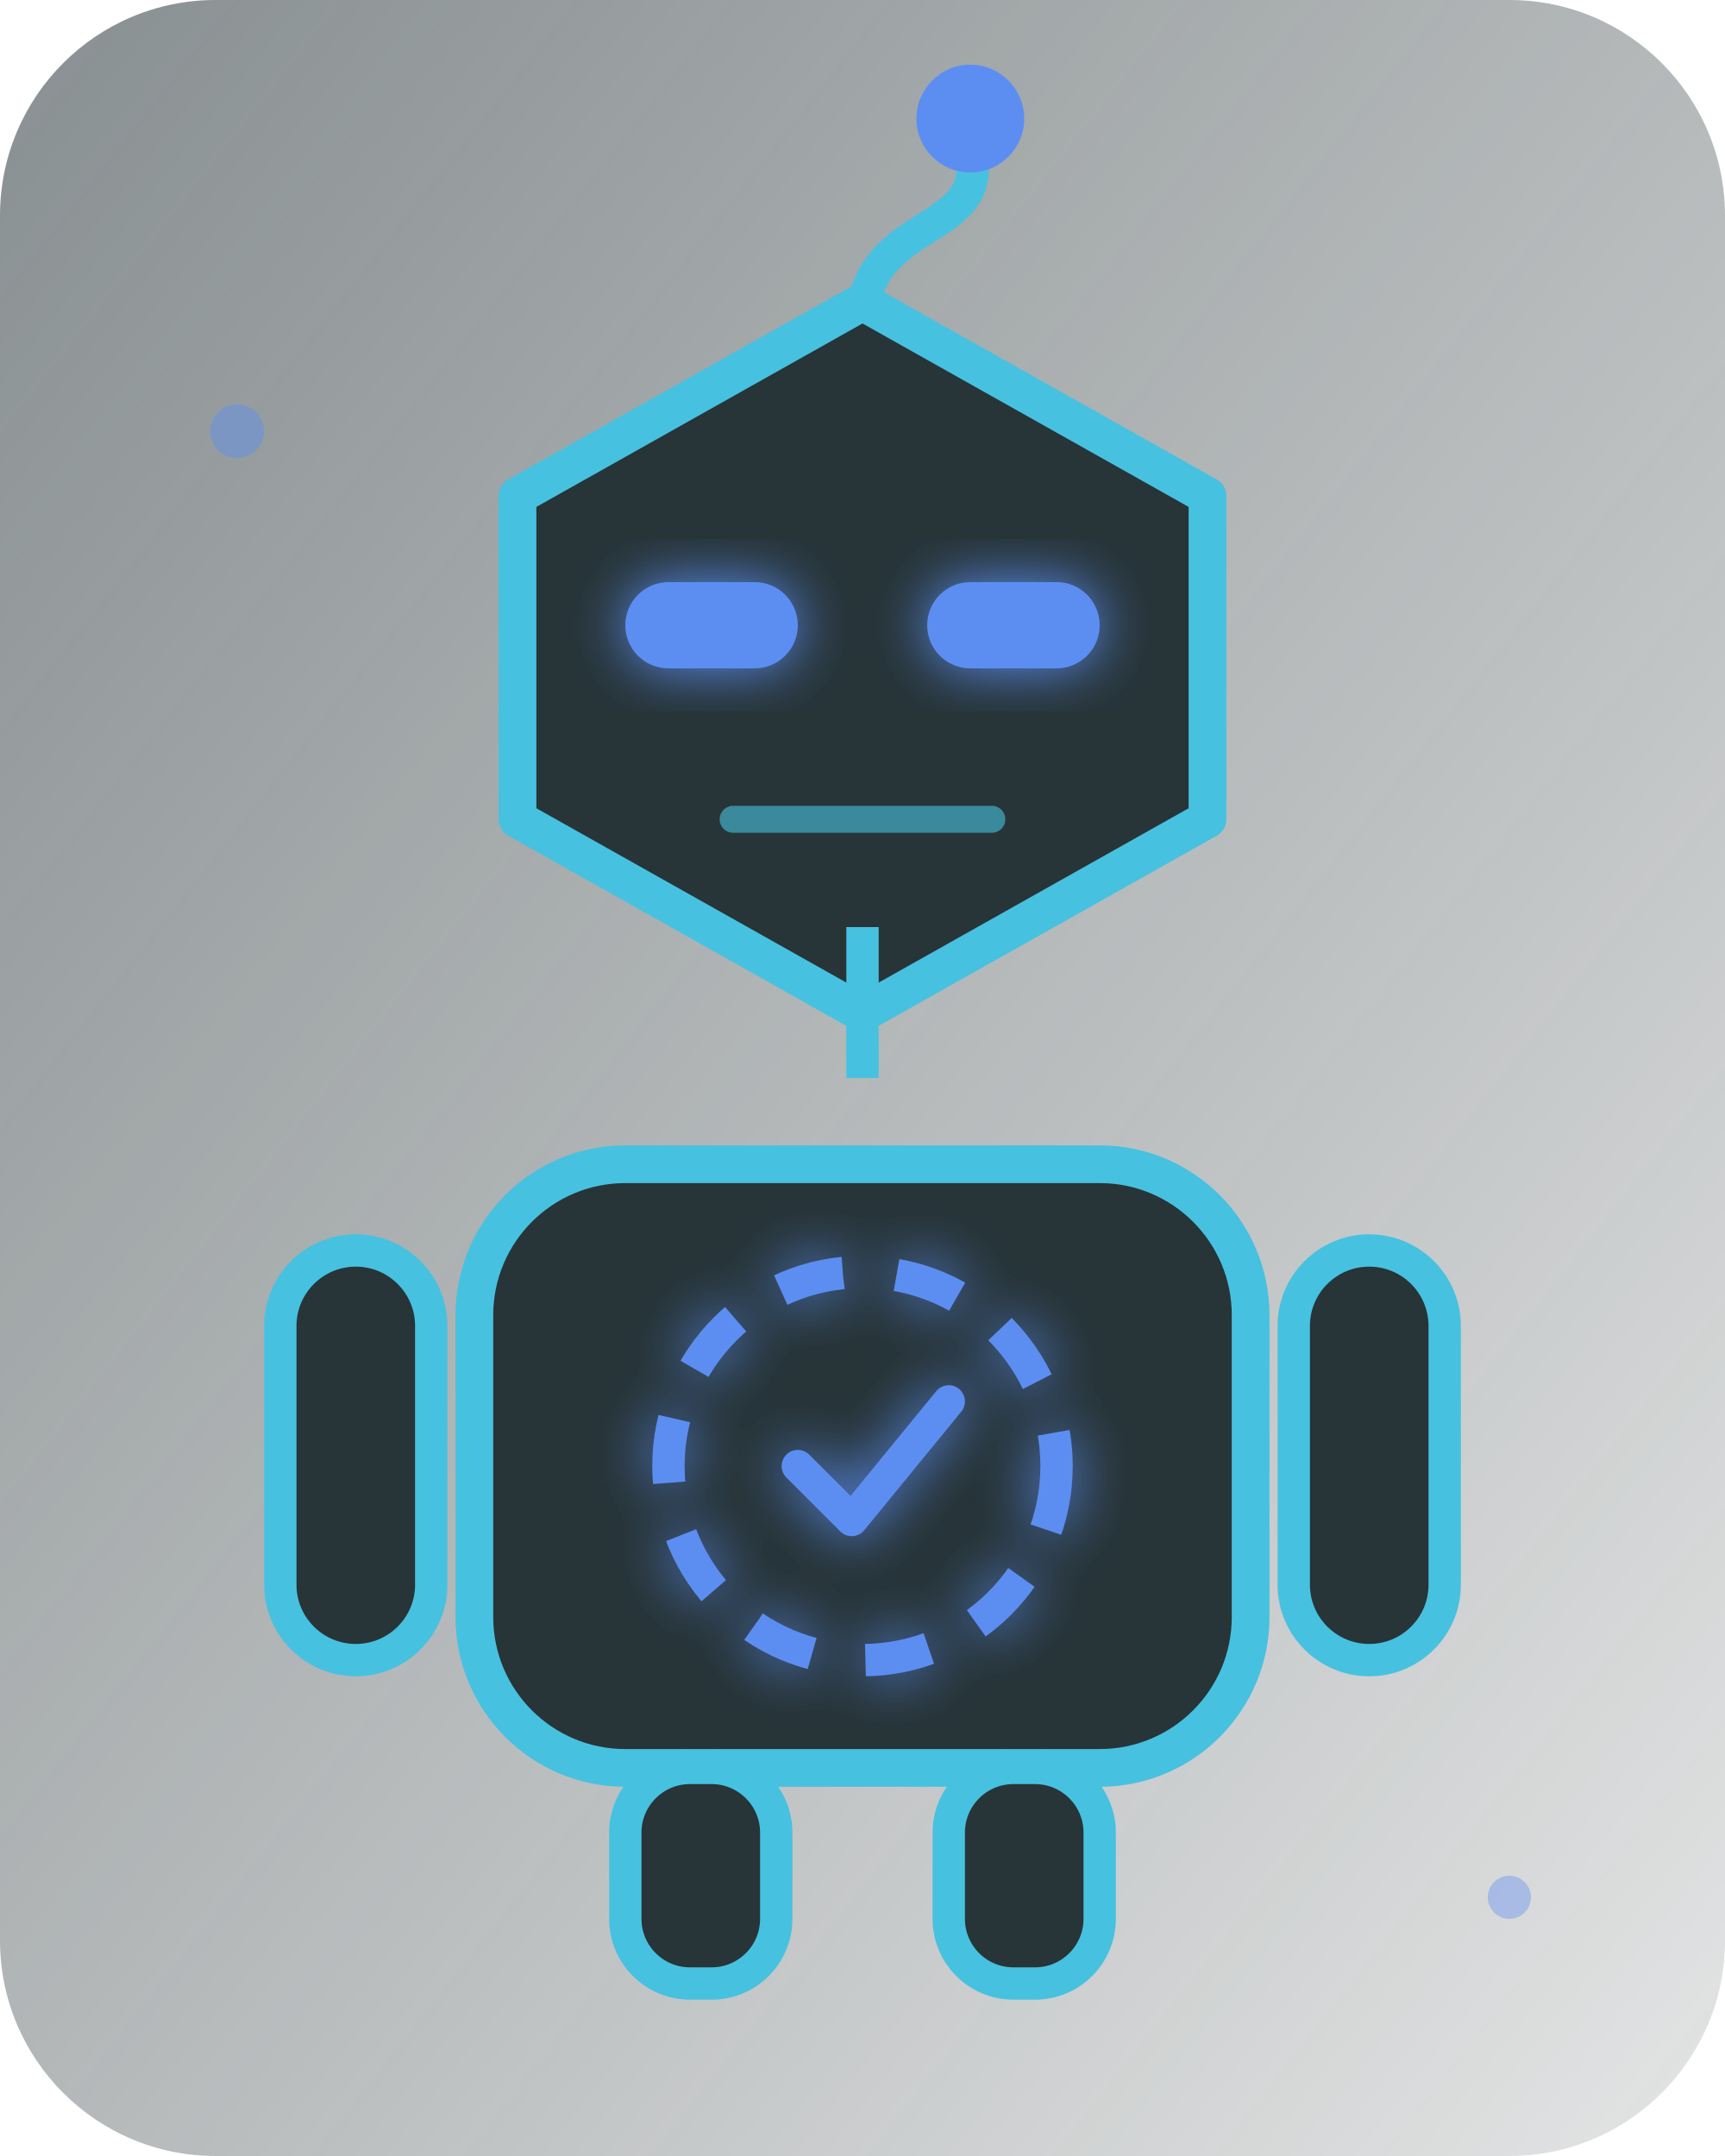
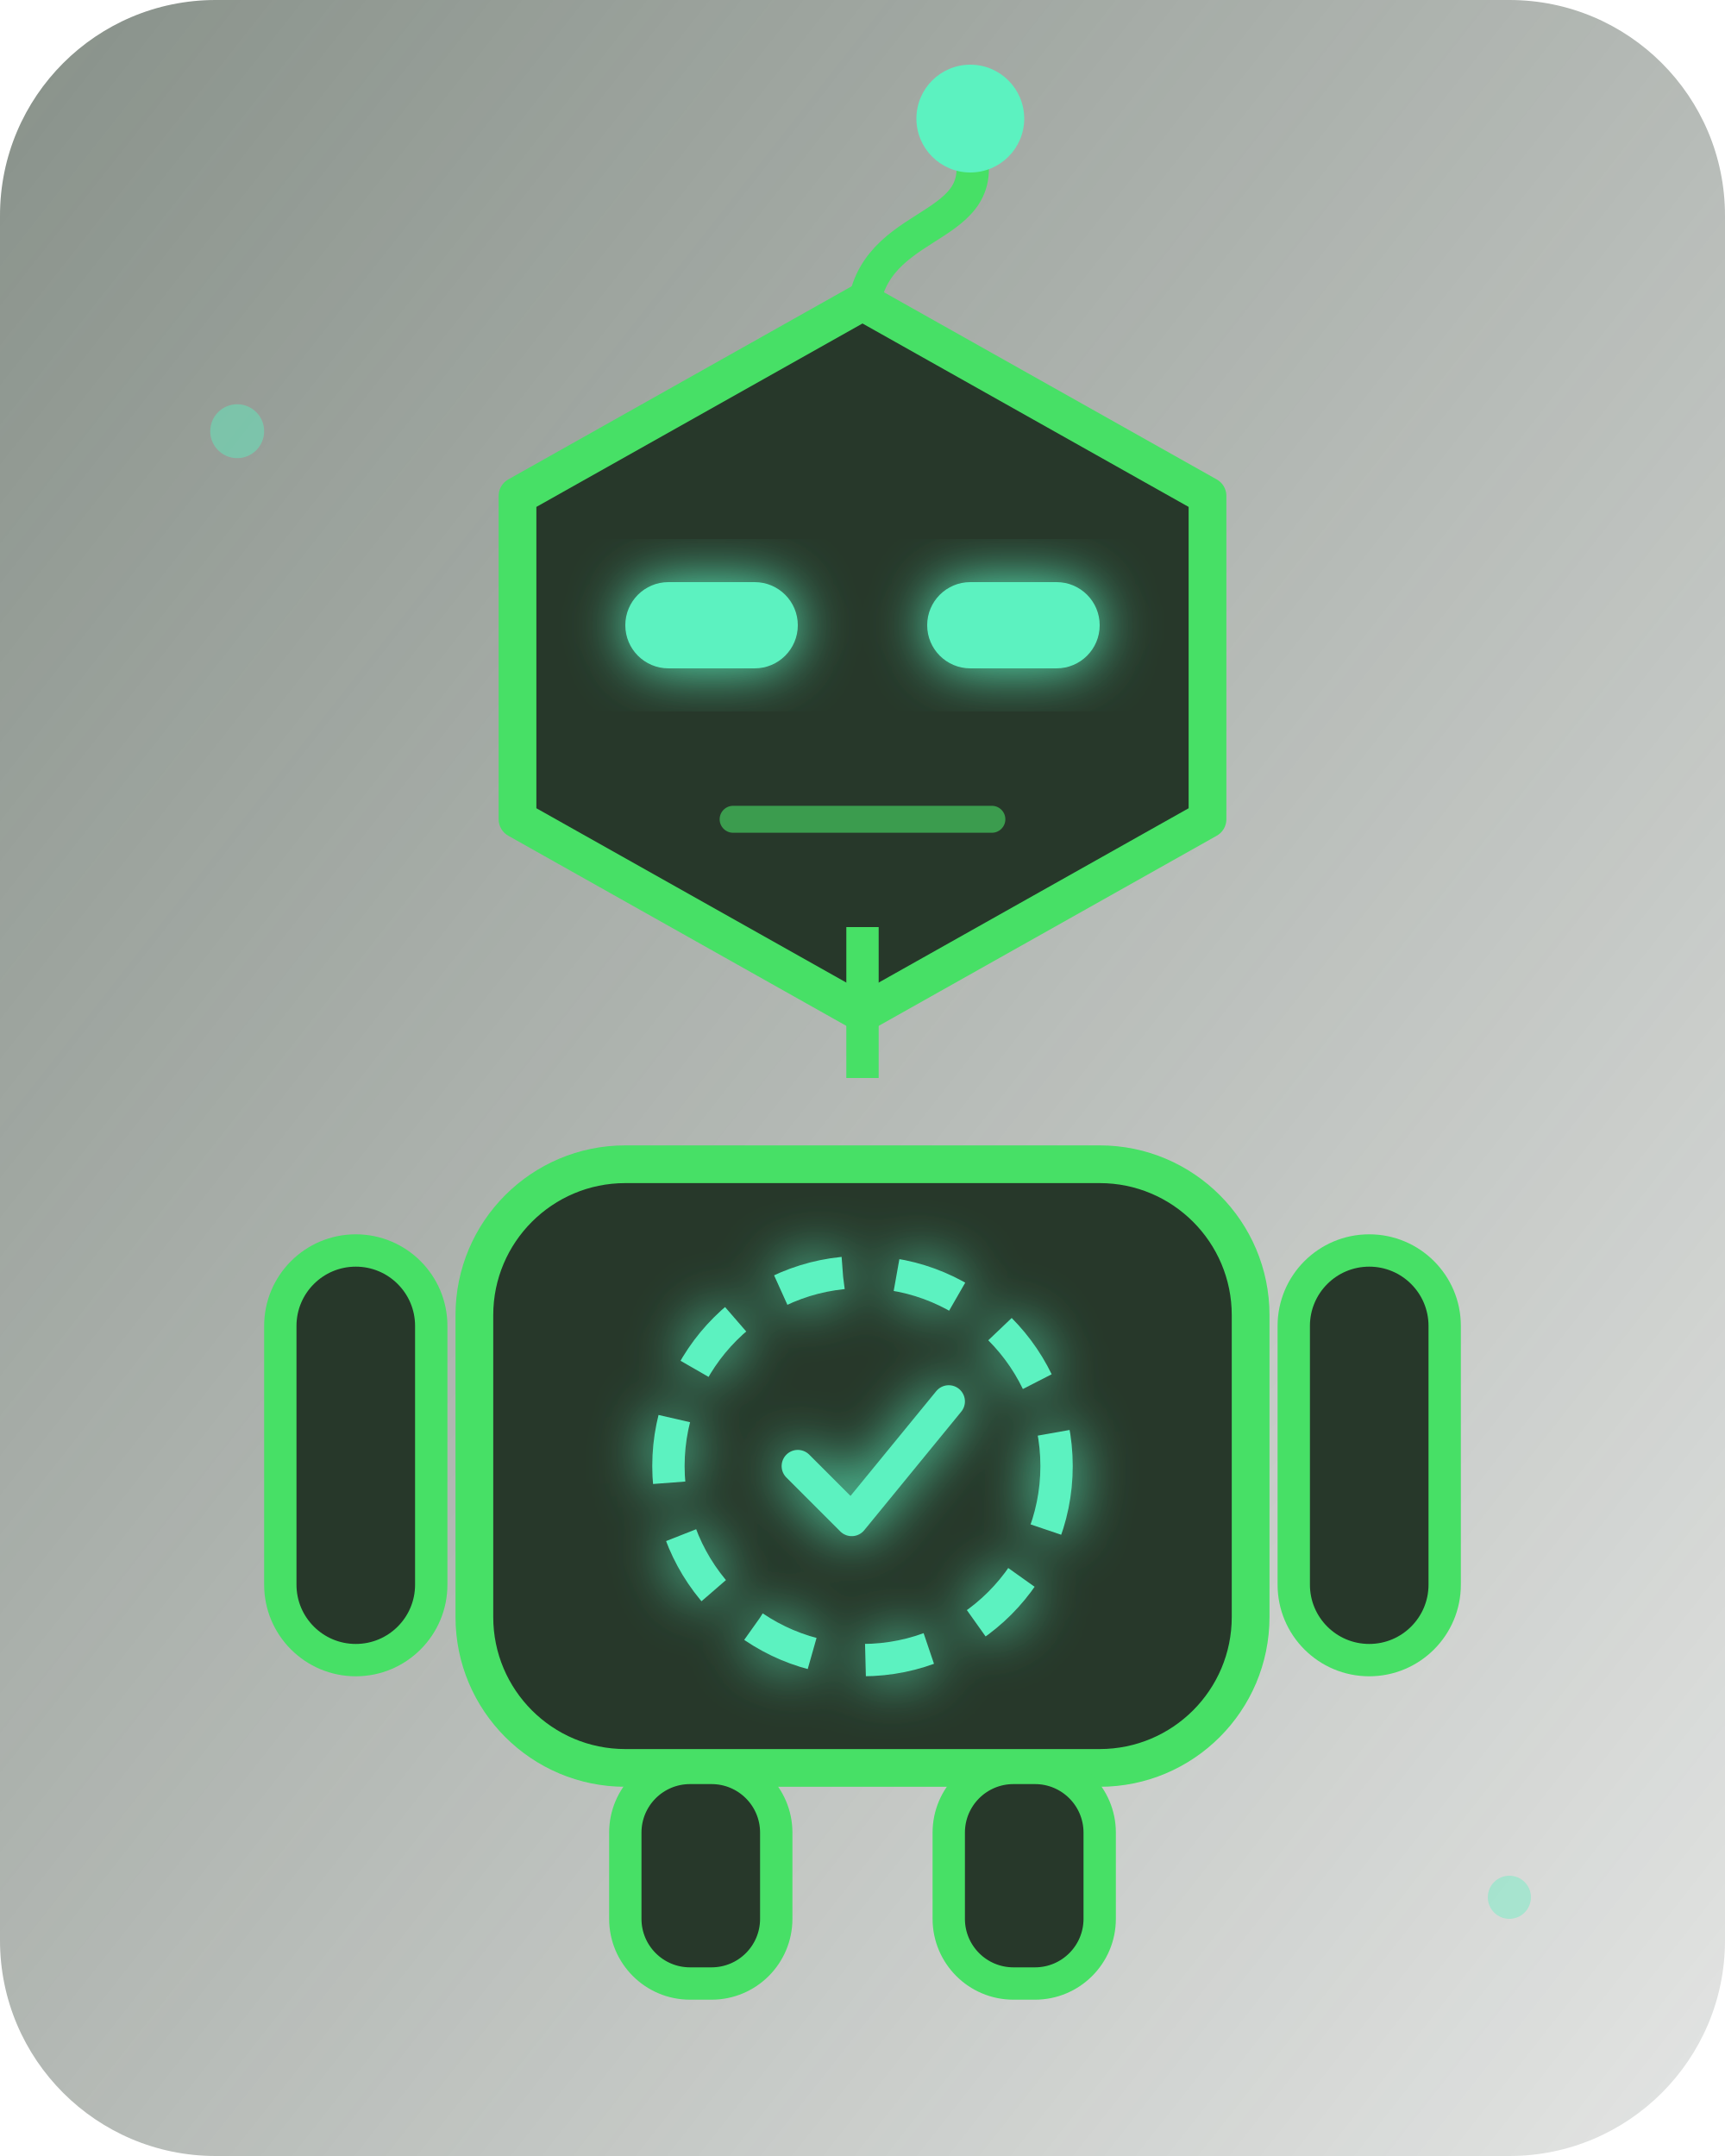
<svg xmlns="http://www.w3.org/2000/svg" viewBox="0 0 160 200" width="160" height="200" role="img" aria-label="Autonomous Task robot">
  <defs>
    <linearGradient id="bg" x1="0" y1="0" x2="1" y2="1">
-       <stop offset="0%" stop-color="#273438" stop-opacity="0.55" />
-       <stop offset="100%" stop-color="#192326" stop-opacity="0.12" />
+       <stop offset="0%" stop-color="#27382a" stop-opacity="0.55" />
+       <stop offset="100%" stop-color="#19261b" stop-opacity="0.12" />
    </linearGradient>
    <filter id="glow" x="-50%" y="-50%" width="200%" height="200%">
      <feGaussianBlur stdDeviation="2.6" result="b" />
      <feMerge>
        <feMergeNode in="b" />
        <feMergeNode in="SourceGraphic" />
      </feMerge>
    </filter>
  </defs>
  <rect width="160" height="200" rx="20" fill="url(#bg)" />
-   <path d="M80 30 C80 20 92 22 90 14" fill="none" stroke="#47c1e0" stroke-width="3" stroke-linecap="round" />
-   <circle cx="90" cy="11" r="5" fill="#5c8ef2">
+   <path d="M80 30 C80 20 92 22 90 14" fill="none" stroke="#47e066" stroke-width="3" stroke-linecap="round" />
+   <circle cx="90" cy="11" r="5" fill="#5cf2c0">
    <animate attributeName="opacity" values="1;0.4;1" dur="2.6s" repeatCount="indefinite" />
  </circle>
-   <path d="M80 28 L112 46 v30 L80 94 L48 76 V46 Z" fill="#273438" stroke="#47c1e0" stroke-width="3.5" stroke-linejoin="round" />
+   <path d="M80 28 L112 46 v30 L80 94 L48 76 V46 Z" fill="#27382a" stroke="#47e066" stroke-width="3.5" stroke-linejoin="round" />
  <g filter="url(#glow)">
-     <rect x="58" y="54" width="16" height="8" rx="4" fill="#5c8ef2" />
-     <rect x="86" y="54" width="16" height="8" rx="4" fill="#5c8ef2">
+     <rect x="58" y="54" width="16" height="8" rx="4" fill="#5cf2c0" />
+     <rect x="86" y="54" width="16" height="8" rx="4" fill="#5cf2c0">
      <animate attributeName="width" values="16;9;16" dur="3.8s" repeatCount="indefinite" />
    </rect>
  </g>
-   <path d="M68 76 h24" stroke="#47c1e0" stroke-width="2.5" stroke-linecap="round" opacity="0.6" />
-   <path d="M80 86 v14" stroke="#47c1e0" stroke-width="3" />
-   <rect x="44" y="108" width="72" height="56" rx="14" fill="#273438" stroke="#47c1e0" stroke-width="3.5" />
+   <path d="M68 76 h24" stroke="#47e066" stroke-width="2.5" stroke-linecap="round" opacity="0.6" />
+   <path d="M80 86 v14" stroke="#47e066" stroke-width="3" />
+   <rect x="44" y="108" width="72" height="56" rx="14" fill="#27382a" stroke="#47e066" stroke-width="3.5" />
  <g filter="url(#glow)">
-     <circle cx="80" cy="136" r="18" fill="none" stroke="#5c8ef2" stroke-width="3" stroke-dasharray="6 5">
+     <circle cx="80" cy="136" r="18" fill="none" stroke="#5cf2c0" stroke-width="3" stroke-dasharray="6 5">
      <animateTransform attributeName="transform" type="rotate" from="0 80 136" to="360 80 136" dur="9s" repeatCount="indefinite" />
    </circle>
-     <path d="M74 136 l5 5 9 -11" fill="none" stroke="#5c8ef2" stroke-width="3" stroke-linecap="round" stroke-linejoin="round" />
+     <path d="M74 136 l5 5 9 -11" fill="none" stroke="#5cf2c0" stroke-width="3" stroke-linecap="round" stroke-linejoin="round" />
  </g>
-   <rect x="26" y="116" width="14" height="38" rx="7" fill="#273438" stroke="#47c1e0" stroke-width="3" />
-   <rect x="120" y="116" width="14" height="38" rx="7" fill="#273438" stroke="#47c1e0" stroke-width="3" />
-   <rect x="58" y="164" width="14" height="20" rx="6" fill="#273438" stroke="#47c1e0" stroke-width="3" />
-   <rect x="88" y="164" width="14" height="20" rx="6" fill="#273438" stroke="#47c1e0" stroke-width="3" />
-   <circle cx="22" cy="40" r="2.5" fill="#5c8ef2" opacity="0.45">
+   <rect x="26" y="116" width="14" height="38" rx="7" fill="#27382a" stroke="#47e066" stroke-width="3" />
+   <rect x="120" y="116" width="14" height="38" rx="7" fill="#27382a" stroke="#47e066" stroke-width="3" />
+   <rect x="58" y="164" width="14" height="20" rx="6" fill="#27382a" stroke="#47e066" stroke-width="3" />
+   <rect x="88" y="164" width="14" height="20" rx="6" fill="#27382a" stroke="#47e066" stroke-width="3" />
+   <circle cx="22" cy="40" r="2.5" fill="#5cf2c0" opacity="0.45">
    <animate attributeName="opacity" values="0.45;0.1;0.45" dur="3.6s" repeatCount="indefinite" />
  </circle>
-   <circle cx="140" cy="176" r="2" fill="#5c8ef2" opacity="0.4" />
+   <circle cx="140" cy="176" r="2" fill="#5cf2c0" opacity="0.4" />
</svg>
